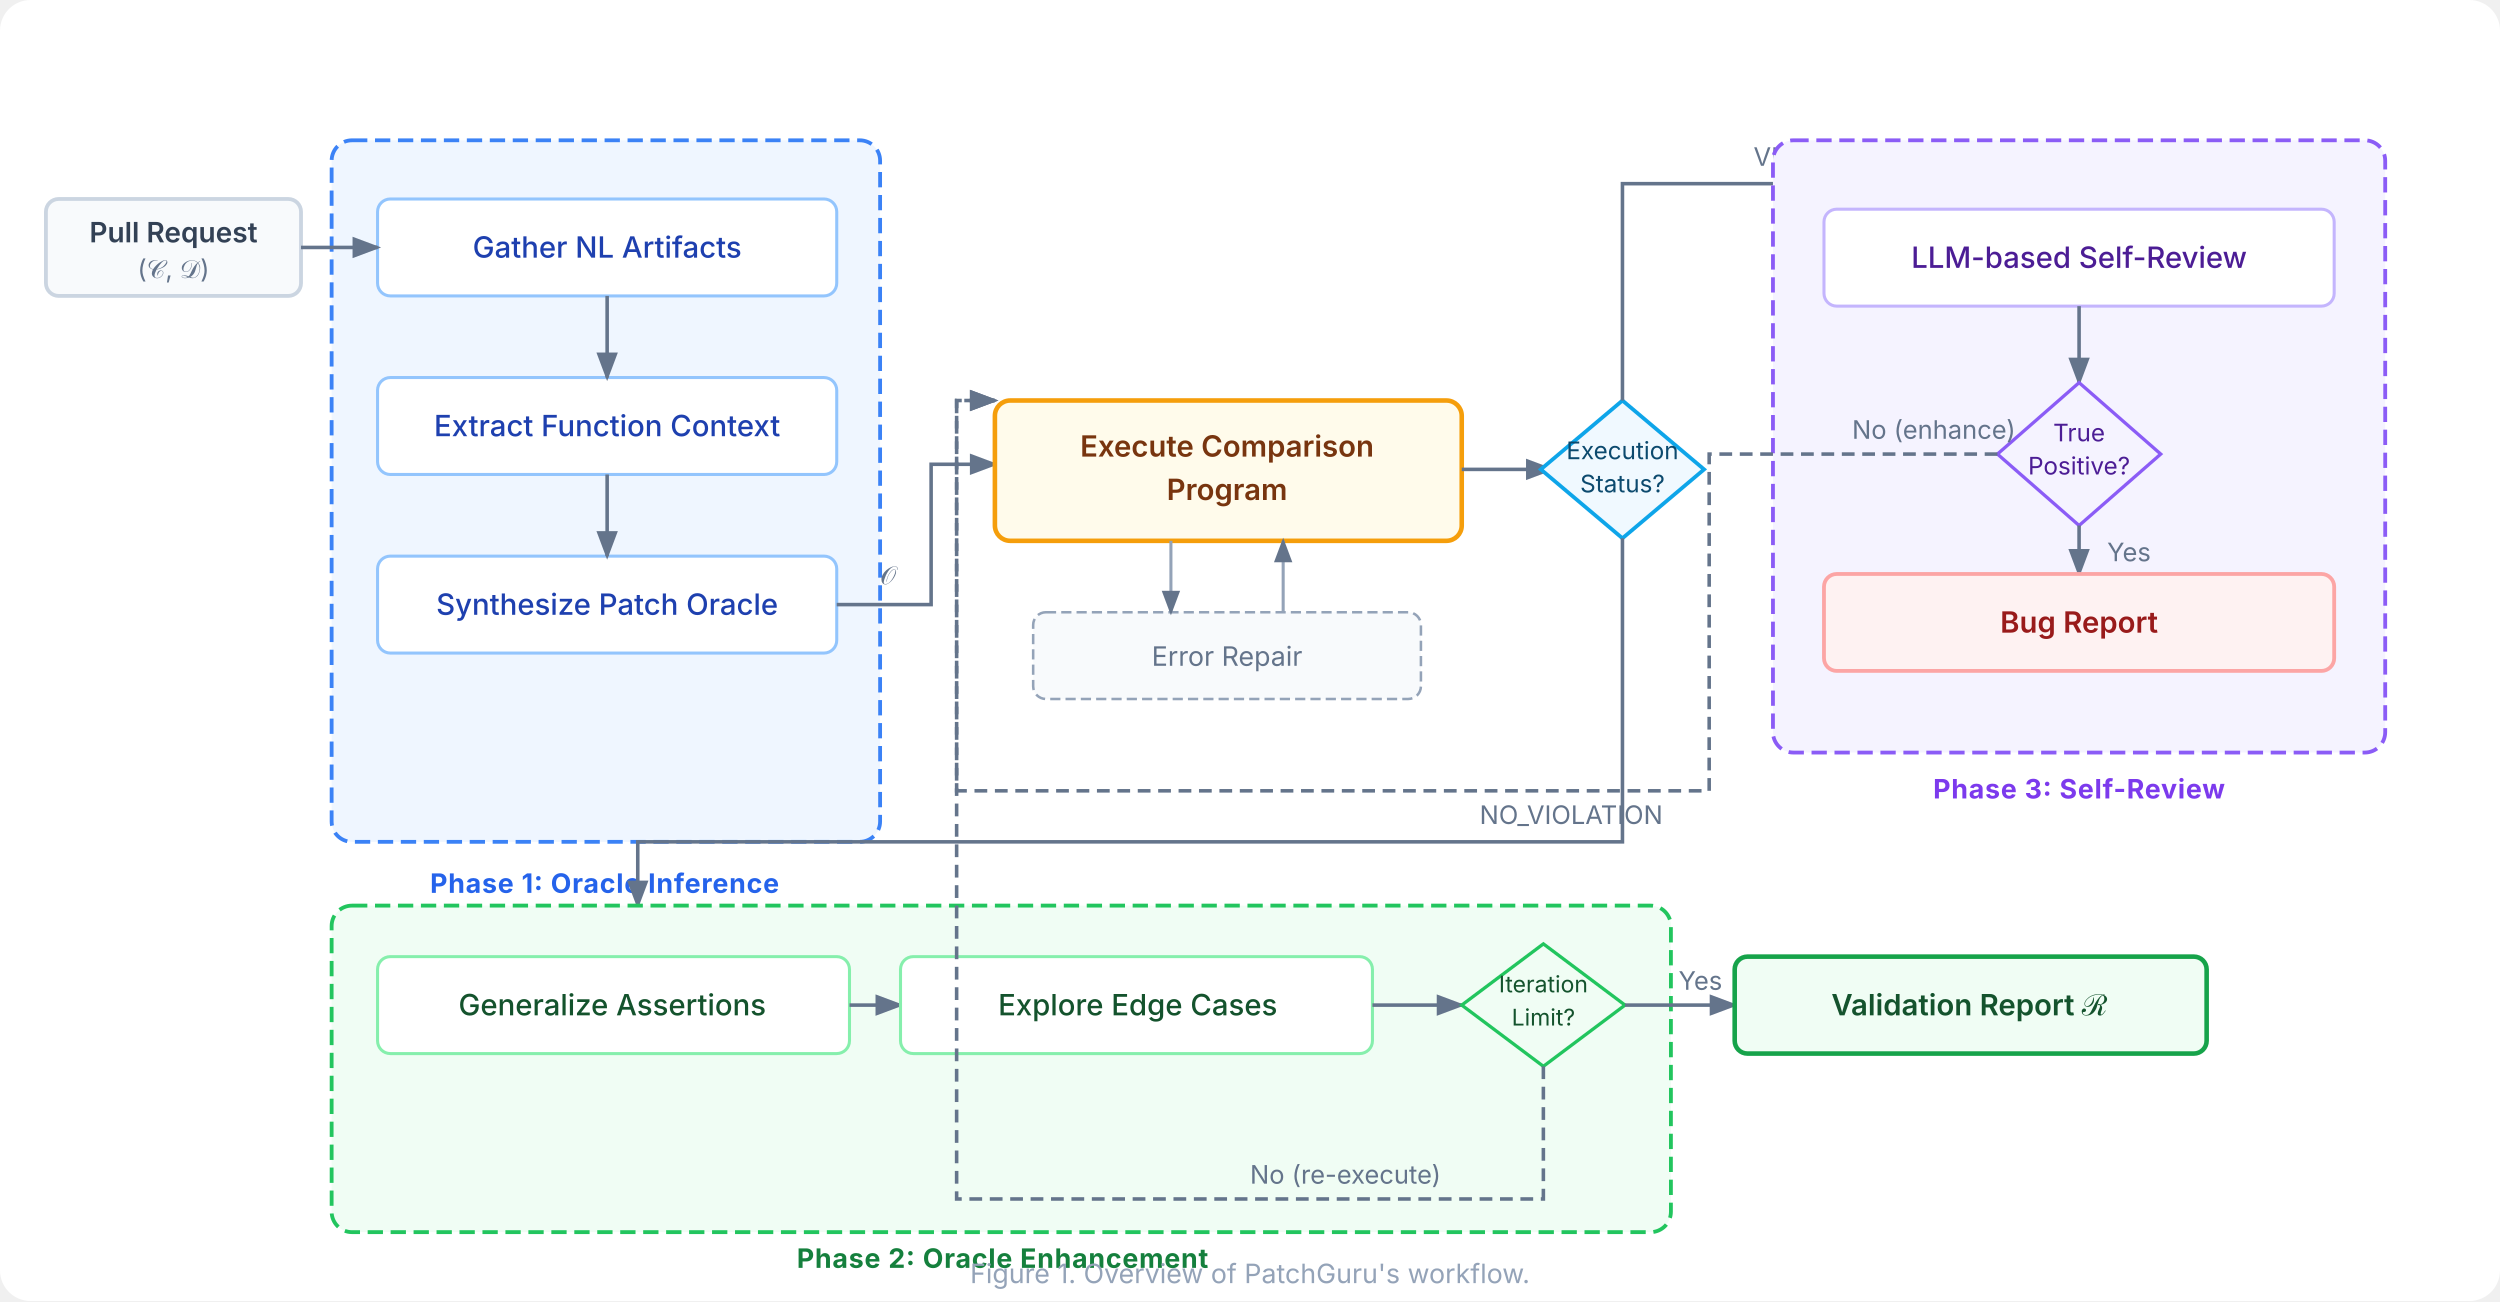
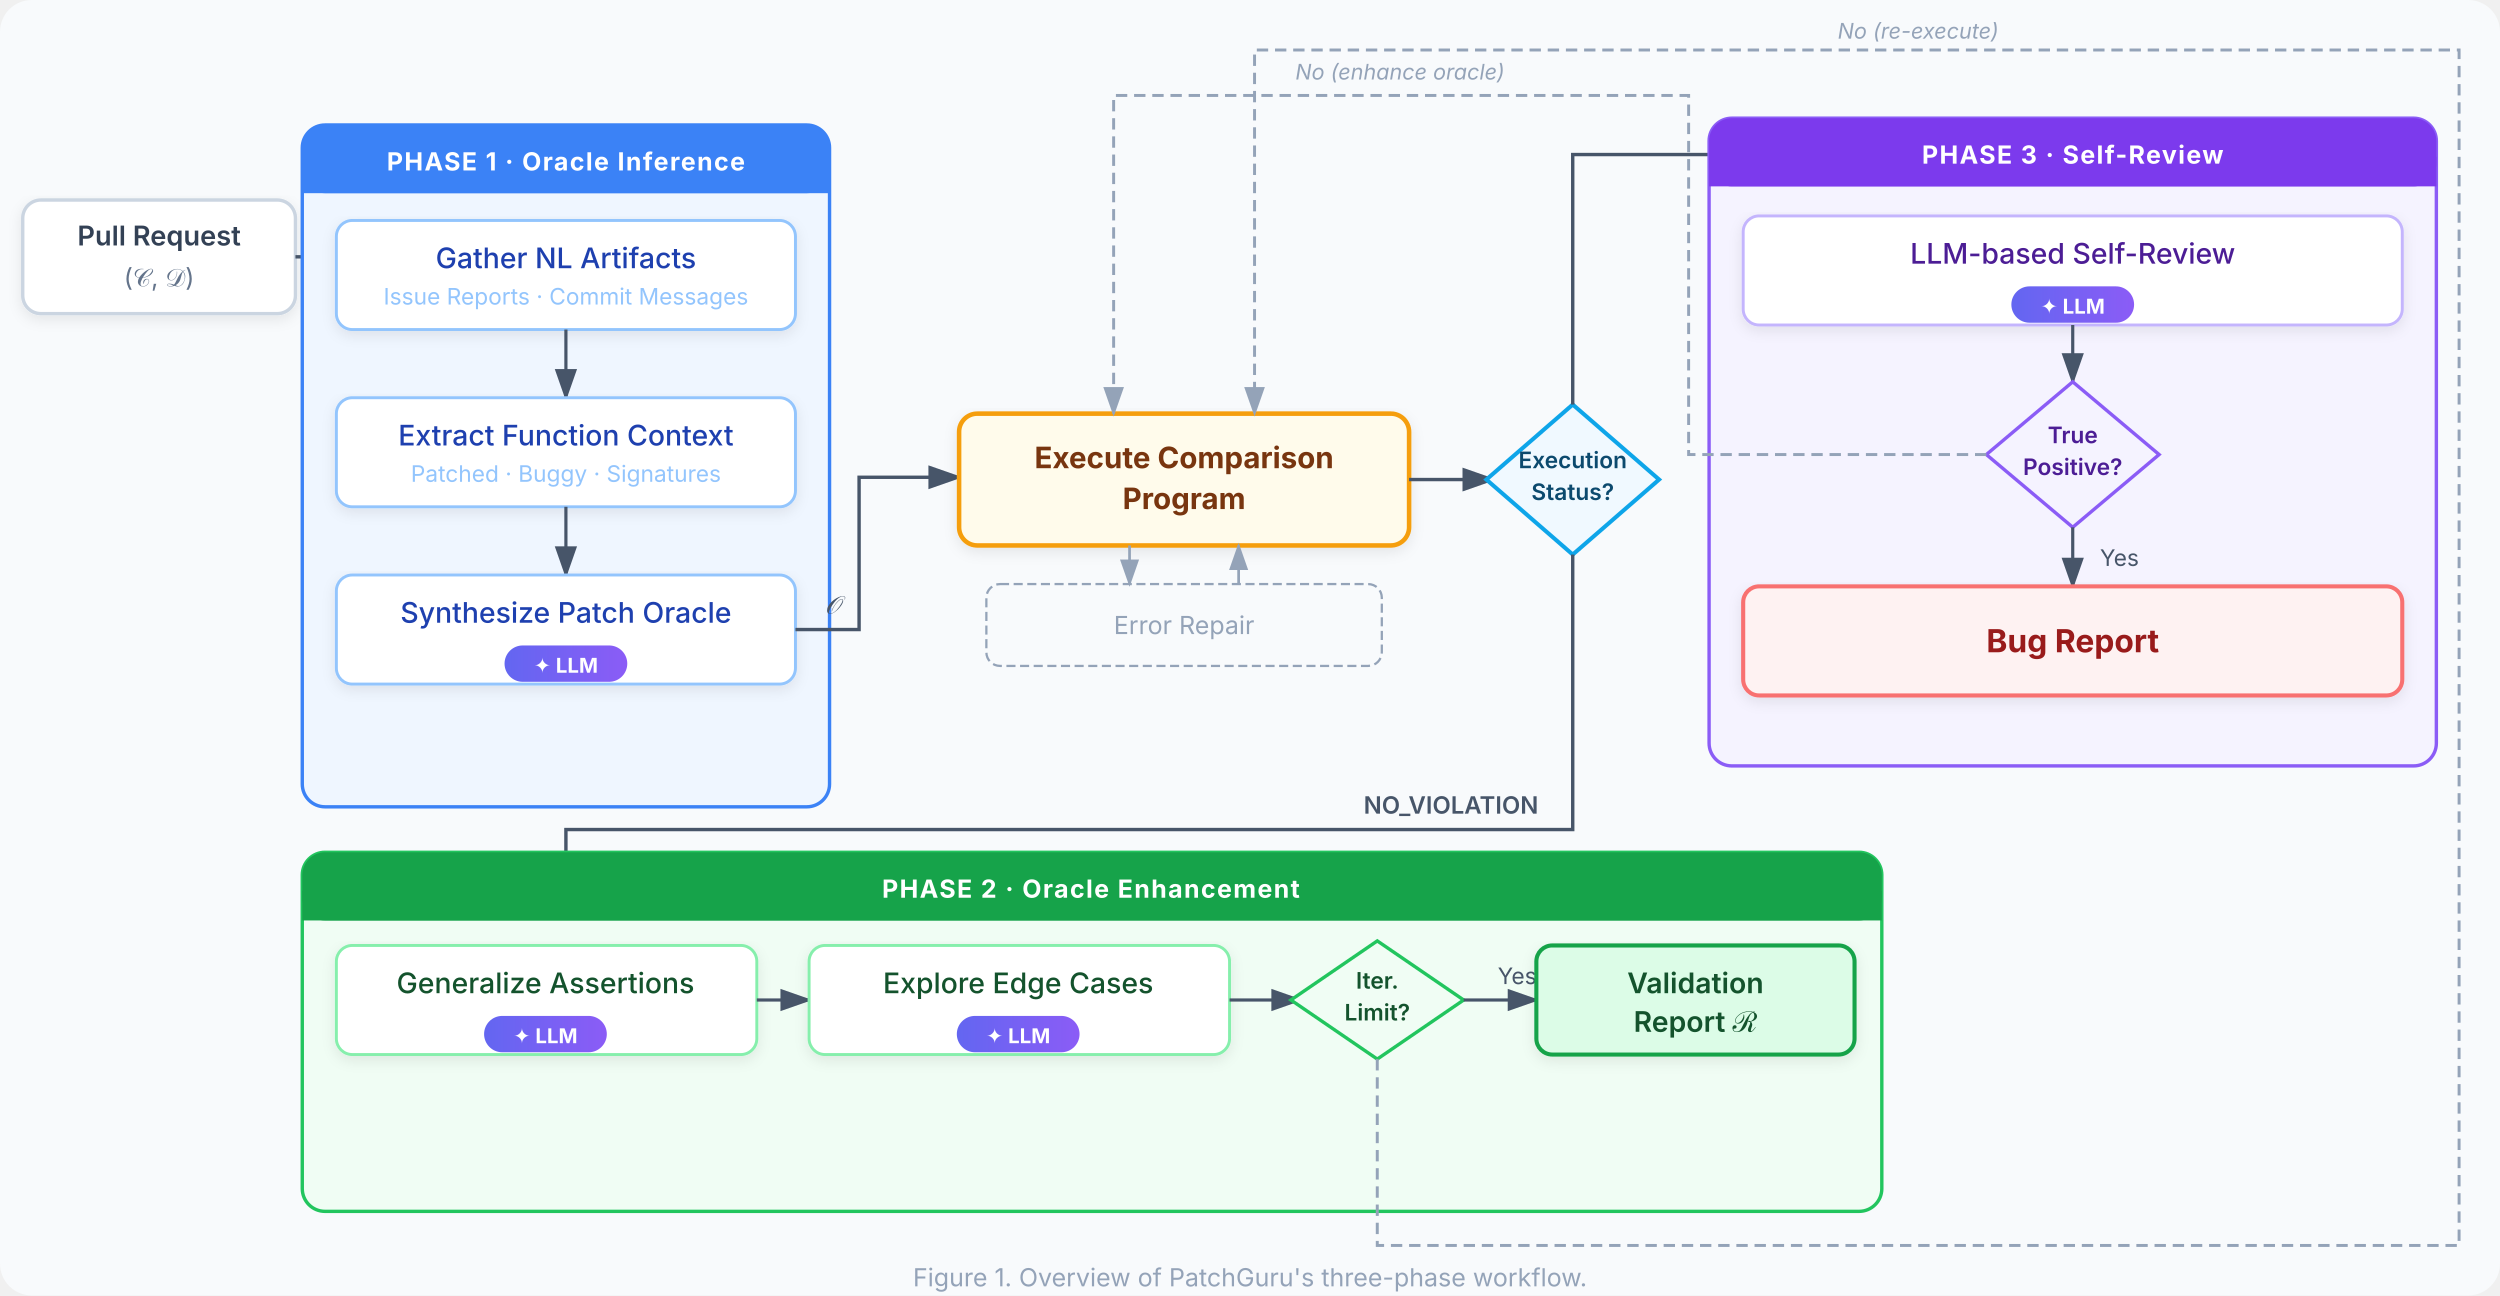
- <svg xmlns="http://www.w3.org/2000/svg" viewBox="0 0 980 510" font-family="ui-sans-serif, system-ui, -apple-system, sans-serif">
+ <svg xmlns="http://www.w3.org/2000/svg" viewBox="0 0 1100 570" font-family="ui-sans-serif, system-ui, -apple-system, sans-serif">
  <defs>
-     <marker id="arr" markerWidth="8" markerHeight="6" refX="7" refY="3" orient="auto">
-       <polygon points="0 0, 8 3, 0 6" fill="#64748b" />
+     <marker id="arr" markerWidth="10" markerHeight="7" refX="9" refY="3.5" orient="auto">
+       <polygon points="0 0, 10 3.5, 0 7" fill="#475569" />
    </marker>
-     <marker id="arr-red" markerWidth="8" markerHeight="6" refX="7" refY="3" orient="auto">
-       <polygon points="0 0, 8 3, 0 6" fill="#ef4444" />
+     <marker id="arr-loop" markerWidth="10" markerHeight="7" refX="9" refY="3.5" orient="auto">
+       <polygon points="0 0, 10 3.5, 0 7" fill="#94a3b8" />
    </marker>
+     <filter id="shadow" x="-8%" y="-8%" width="116%" height="130%">
+       <feDropShadow dx="0" dy="2" stdDeviation="3" flood-color="#00000015" />
+     </filter>
+     <linearGradient id="llm-grad" x1="0%" y1="0%" x2="100%" y2="0%">
+       <stop offset="0%" stop-color="#6366f1" />
+       <stop offset="100%" stop-color="#8b5cf6" />
+     </linearGradient>
  </defs>
-   <rect width="980" height="510" fill="#ffffff" rx="12" />
-   <rect x="130" y="55" width="215" height="275" rx="8" fill="#eff6ff" stroke="#3b82f6" stroke-width="1.5" stroke-dasharray="6 3" />
-   <text x="237" y="350" text-anchor="middle" font-size="10.5" fill="#2563eb" font-weight="700" letter-spacing="0.3">Phase 1: Oracle Inference</text>
-   <rect x="148" y="78" width="180" height="38" rx="5" fill="#ffffff" stroke="#93c5fd" stroke-width="1.2" />
-   <text x="238" y="101" text-anchor="middle" font-size="11.5" fill="#1e40af" font-weight="500">Gather NL Artifacts</text>
-   <rect x="148" y="148" width="180" height="38" rx="5" fill="#ffffff" stroke="#93c5fd" stroke-width="1.2" />
-   <text x="238" y="171" text-anchor="middle" font-size="11.5" fill="#1e40af" font-weight="500">Extract Function Context</text>
-   <rect x="148" y="218" width="180" height="38" rx="5" fill="#ffffff" stroke="#93c5fd" stroke-width="1.2" />
-   <text x="238" y="241" text-anchor="middle" font-size="11.5" fill="#1e40af" font-weight="500">Synthesize Patch Oracle</text>
-   <line x1="238" y1="116" x2="238" y2="148" stroke="#64748b" stroke-width="1.4" marker-end="url(#arr)" />
-   <line x1="238" y1="186" x2="238" y2="218" stroke="#64748b" stroke-width="1.4" marker-end="url(#arr)" />
-   <rect x="18" y="78" width="100" height="38" rx="5" fill="#f8fafc" stroke="#cbd5e1" stroke-width="1.5" />
-   <text x="68" y="95" text-anchor="middle" font-size="11" fill="#334155" font-weight="600">Pull Request</text>
-   <text x="68" y="109" text-anchor="middle" font-size="10" fill="#64748b">(𝒞, 𝒟)</text>
-   <line x1="118" y1="97" x2="148" y2="97" stroke="#64748b" stroke-width="1.4" marker-end="url(#arr)" />
-   <polyline points="328,237 365,237 365,182 390,182" fill="none" stroke="#64748b" stroke-width="1.4" marker-end="url(#arr)" />
-   <text x="345" y="229" font-size="10" fill="#64748b">𝒪</text>
-   <rect x="390" y="157" width="183" height="55" rx="6" fill="#fffbeb" stroke="#f59e0b" stroke-width="1.8" />
-   <text x="481" y="179" text-anchor="middle" font-size="11.5" fill="#78350f" font-weight="600">Execute Comparison</text>
-   <text x="481" y="196" text-anchor="middle" font-size="11.5" fill="#78350f" font-weight="600">Program</text>
-   <rect x="405" y="240" width="152" height="34" rx="5" fill="#f8fafc" stroke="#94a3b8" stroke-width="1" stroke-dasharray="4 2" />
-   <text x="481" y="261" text-anchor="middle" font-size="10.5" fill="#64748b">Error Repair</text>
-   <line x1="459" y1="212" x2="459" y2="240" stroke="#94a3b8" stroke-width="1.2" marker-end="url(#arr)" />
-   <line x1="503" y1="240" x2="503" y2="212" stroke="#94a3b8" stroke-width="1.2" marker-end="url(#arr)" />
-   <line x1="573" y1="184" x2="608" y2="184" stroke="#64748b" stroke-width="1.4" marker-end="url(#arr)" />
-   <polygon points="636,157 668,184 636,211 604,184" fill="#f0f9ff" stroke="#0ea5e9" stroke-width="1.5" />
-   <text x="636" y="180" text-anchor="middle" font-size="9.5" fill="#0c4a6e">Execution</text>
-   <text x="636" y="193" text-anchor="middle" font-size="9.5" fill="#0c4a6e">Status?</text>
-   <polyline points="636,157 636,72 800,72 800,82" fill="none" stroke="#64748b" stroke-width="1.4" marker-end="url(#arr)" />
-   <text x="714" y="65" text-anchor="middle" font-size="10" fill="#64748b">VIOLATION</text>
-   <rect x="695" y="55" width="240" height="240" rx="8" fill="#f5f3ff" stroke="#8b5cf6" stroke-width="1.5" stroke-dasharray="6 3" />
-   <text x="815" y="313" text-anchor="middle" font-size="10.5" fill="#7c3aed" font-weight="700" letter-spacing="0.3">Phase 3: Self-Review</text>
-   <rect x="715" y="82" width="200" height="38" rx="5" fill="#ffffff" stroke="#c4b5fd" stroke-width="1.2" />
-   <text x="815" y="105" text-anchor="middle" font-size="11.5" fill="#4c1d95" font-weight="500">LLM-based Self-Review</text>
-   <line x1="815" y1="120" x2="815" y2="150" stroke="#64748b" stroke-width="1.4" marker-end="url(#arr)" />
-   <polygon points="815,150 847,178 815,206 783,178" fill="#f5f3ff" stroke="#8b5cf6" stroke-width="1.3" />
-   <text x="815" y="173" text-anchor="middle" font-size="9.5" fill="#4c1d95">True</text>
-   <text x="815" y="186" text-anchor="middle" font-size="9.5" fill="#4c1d95">Positive?</text>
-   <line x1="815" y1="206" x2="815" y2="225" stroke="#64748b" stroke-width="1.4" marker-end="url(#arr)" />
-   <text x="826" y="220" font-size="10" fill="#64748b">Yes</text>
-   <rect x="715" y="225" width="200" height="38" rx="5" fill="#fef2f2" stroke="#fca5a5" stroke-width="1.5" />
-   <text x="815" y="248" text-anchor="middle" font-size="11.5" fill="#991b1b" font-weight="600">Bug Report</text>
-   <polyline points="783,178 670,178 670,310 375,310 375,157 390,157" fill="none" stroke="#64748b" stroke-width="1.4" stroke-dasharray="5 3" marker-end="url(#arr)" />
-   <text x="726" y="172" font-size="10" fill="#64748b">No (enhance)</text>
-   <polyline points="636,211 636,330 250,330 250,355" fill="none" stroke="#64748b" stroke-width="1.4" marker-end="url(#arr)" />
-   <text x="580" y="323" font-size="10" fill="#64748b">NO_VIOLATION</text>
-   <rect x="130" y="355" width="525" height="128" rx="8" fill="#f0fdf4" stroke="#22c55e" stroke-width="1.5" stroke-dasharray="6 3" />
-   <text x="393" y="497" text-anchor="middle" font-size="10.5" fill="#15803d" font-weight="700" letter-spacing="0.3">Phase 2: Oracle Enhancement</text>
-   <rect x="148" y="375" width="185" height="38" rx="5" fill="#ffffff" stroke="#86efac" stroke-width="1.2" />
-   <text x="240" y="398" text-anchor="middle" font-size="11.5" fill="#14532d" font-weight="500">Generalize Assertions</text>
-   <line x1="333" y1="394" x2="353" y2="394" stroke="#64748b" stroke-width="1.4" marker-end="url(#arr)" />
-   <rect x="353" y="375" width="185" height="38" rx="5" fill="#ffffff" stroke="#86efac" stroke-width="1.2" />
-   <text x="446" y="398" text-anchor="middle" font-size="11.5" fill="#14532d" font-weight="500">Explore Edge Cases</text>
-   <line x1="538" y1="394" x2="573" y2="394" stroke="#64748b" stroke-width="1.4" marker-end="url(#arr)" />
-   <polygon points="605,370 637,394 605,418 573,394" fill="#f0fdf4" stroke="#22c55e" stroke-width="1.3" />
-   <text x="605" y="389" text-anchor="middle" font-size="9" fill="#14532d">Iteration</text>
-   <text x="605" y="402" text-anchor="middle" font-size="9" fill="#14532d">Limit?</text>
-   <line x1="637" y1="394" x2="680" y2="394" stroke="#64748b" stroke-width="1.4" marker-end="url(#arr)" />
-   <text x="658" y="388" font-size="10" fill="#64748b">Yes</text>
-   <rect x="680" y="375" width="185" height="38" rx="5" fill="#f0fdf4" stroke="#16a34a" stroke-width="1.8" />
-   <text x="772" y="398" text-anchor="middle" font-size="11.5" fill="#14532d" font-weight="600">Validation Report ℛ</text>
-   <polyline points="605,418 605,470 375,470 375,157 390,157" fill="none" stroke="#64748b" stroke-width="1.4" stroke-dasharray="5 3" marker-end="url(#arr)" />
-   <text x="490" y="464" font-size="10" fill="#64748b">No (re-execute)</text>
-   <text x="490" y="503" text-anchor="middle" font-size="10.5" fill="#94a3b8">Figure 1. Overview of PatchGuru's workflow.</text>
+   <rect width="1100" height="570" fill="#f8fafc" rx="14" />
+   <rect x="10" y="88" width="120" height="50" rx="8" fill="white" stroke="#cbd5e1" stroke-width="1.5" filter="url(#shadow)" />
+   <text x="70" y="108" text-anchor="middle" font-size="12" font-weight="600" fill="#334155">Pull Request</text>
+   <text x="70" y="126" text-anchor="middle" font-size="11" fill="#64748b">(𝒞, 𝒟)</text>
+   <line x1="130" y1="113" x2="148" y2="113" stroke="#475569" stroke-width="1.5" marker-end="url(#arr)" />
+   <rect x="133" y="55" width="232" height="300" rx="10" fill="#eff6ff" stroke="#3b82f6" stroke-width="1.5" />
+   <rect x="133" y="55" width="232" height="30" rx="10" fill="#3b82f6" />
+   <rect x="133" y="72" width="232" height="13" fill="#3b82f6" />
+   <text x="249" y="75" text-anchor="middle" font-size="11" font-weight="700" fill="white" letter-spacing="0.6">PHASE 1 · Oracle Inference</text>
+   <rect x="148" y="97" width="202" height="48" rx="7" fill="white" stroke="#93c5fd" stroke-width="1.3" filter="url(#shadow)" />
+   <text x="249" y="118" text-anchor="middle" font-size="12.5" font-weight="500" fill="#1e40af">Gather NL Artifacts</text>
+   <text x="249" y="134" text-anchor="middle" font-size="10" fill="#93c5fd">Issue Reports · Commit Messages</text>
+   <line x1="249" y1="145" x2="249" y2="175" stroke="#475569" stroke-width="1.4" marker-end="url(#arr)" />
+   <rect x="148" y="175" width="202" height="48" rx="7" fill="white" stroke="#93c5fd" stroke-width="1.3" filter="url(#shadow)" />
+   <text x="249" y="196" text-anchor="middle" font-size="12.5" font-weight="500" fill="#1e40af">Extract Function Context</text>
+   <text x="249" y="212" text-anchor="middle" font-size="10" fill="#93c5fd">Patched · Buggy · Signatures</text>
+   <line x1="249" y1="223" x2="249" y2="253" stroke="#475569" stroke-width="1.4" marker-end="url(#arr)" />
+   <rect x="148" y="253" width="202" height="48" rx="7" fill="white" stroke="#93c5fd" stroke-width="1.3" filter="url(#shadow)" />
+   <text x="249" y="274" text-anchor="middle" font-size="12.5" font-weight="500" fill="#1e40af">Synthesize Patch Oracle</text>
+   <rect x="222" y="284" width="54" height="16" rx="8" fill="url(#llm-grad)" />
+   <text x="249" y="296" text-anchor="middle" font-size="9" font-weight="700" fill="white">✦ LLM</text>
+   <polyline points="350,277 378,277 378,210 422,210" fill="none" stroke="#475569" stroke-width="1.5" marker-end="url(#arr)" />
+   <text x="363" y="270" font-size="11" fill="#475569" font-style="italic">𝒪</text>
+   <rect x="422" y="182" width="198" height="58" rx="8" fill="#fffbeb" stroke="#f59e0b" stroke-width="2" filter="url(#shadow)" />
+   <text x="521" y="206" text-anchor="middle" font-size="13" font-weight="700" fill="#78350f">Execute Comparison</text>
+   <text x="521" y="224" text-anchor="middle" font-size="13" font-weight="700" fill="#78350f">Program</text>
+   <rect x="434" y="257" width="174" height="36" rx="6" fill="#f8fafc" stroke="#94a3b8" stroke-width="1" stroke-dasharray="4 2" />
+   <text x="521" y="279" text-anchor="middle" font-size="11" fill="#94a3b8">Error Repair</text>
+   <line x1="497" y1="240" x2="497" y2="257" stroke="#94a3b8" stroke-width="1.2" marker-end="url(#arr-loop)" />
+   <line x1="545" y1="257" x2="545" y2="240" stroke="#94a3b8" stroke-width="1.2" marker-end="url(#arr-loop)" />
+   <line x1="620" y1="211" x2="657" y2="211" stroke="#475569" stroke-width="1.5" marker-end="url(#arr)" />
+   <polygon points="692,178 730,211 692,244 654,211" fill="#f0f9ff" stroke="#0ea5e9" stroke-width="1.8" />
+   <text x="692" y="206" text-anchor="middle" font-size="10" font-weight="600" fill="#0c4a6e">Execution</text>
+   <text x="692" y="220" text-anchor="middle" font-size="10" font-weight="600" fill="#0c4a6e">Status?</text>
+   <polyline points="692,178 692,68 912,68 912,95" fill="none" stroke="#475569" stroke-width="1.5" marker-end="url(#arr)" />
+   <text x="800" y="62" text-anchor="middle" font-size="10.5" font-weight="600" fill="#475569">VIOLATION</text>
+   <rect x="752" y="52" width="320" height="285" rx="10" fill="#f5f3ff" stroke="#8b5cf6" stroke-width="1.5" />
+   <rect x="752" y="52" width="320" height="30" rx="10" fill="#7c3aed" />
+   <rect x="752" y="69" width="320" height="13" fill="#7c3aed" />
+   <text x="912" y="72" text-anchor="middle" font-size="11" font-weight="700" fill="white" letter-spacing="0.6">PHASE 3 · Self-Review</text>
+   <rect x="767" y="95" width="290" height="48" rx="7" fill="white" stroke="#c4b5fd" stroke-width="1.3" filter="url(#shadow)" />
+   <text x="912" y="116" text-anchor="middle" font-size="12.5" font-weight="500" fill="#4c1d95">LLM-based Self-Review</text>
+   <rect x="885" y="126" width="54" height="16" rx="8" fill="url(#llm-grad)" />
+   <text x="912" y="138" text-anchor="middle" font-size="9" font-weight="700" fill="white">✦ LLM</text>
+   <line x1="912" y1="143" x2="912" y2="168" stroke="#475569" stroke-width="1.4" marker-end="url(#arr)" />
+   <polygon points="912,168 950,200 912,232 874,200" fill="#f5f3ff" stroke="#8b5cf6" stroke-width="1.5" />
+   <text x="912" y="195" text-anchor="middle" font-size="10" font-weight="600" fill="#4c1d95">True</text>
+   <text x="912" y="209" text-anchor="middle" font-size="10" font-weight="600" fill="#4c1d95">Positive?</text>
+   <line x1="912" y1="232" x2="912" y2="258" stroke="#475569" stroke-width="1.4" marker-end="url(#arr)" />
+   <text x="924" y="249" font-size="10" fill="#475569">Yes</text>
+   <rect x="767" y="258" width="290" height="48" rx="7" fill="#fef2f2" stroke="#f87171" stroke-width="1.8" filter="url(#shadow)" />
+   <text x="912" y="287" text-anchor="middle" font-size="14" font-weight="700" fill="#991b1b">Bug Report</text>
+   <polyline points="874,200 743,200 743,42 490,42 490,182" fill="none" stroke="#94a3b8" stroke-width="1.3" stroke-dasharray="5 3" marker-end="url(#arr-loop)" />
+   <text x="616" y="35" text-anchor="middle" font-size="9.5" fill="#94a3b8" font-style="italic">No (enhance oracle)</text>
+   <polyline points="692,244 692,365 249,365 249,390" fill="none" stroke="#475569" stroke-width="1.5" marker-end="url(#arr)" />
+   <text x="600" y="358" font-size="10.5" font-weight="600" fill="#475569">NO_VIOLATION</text>
+   <rect x="133" y="375" width="695" height="158" rx="10" fill="#f0fdf4" stroke="#22c55e" stroke-width="1.5" />
+   <rect x="133" y="375" width="695" height="30" rx="10" fill="#16a34a" />
+   <rect x="133" y="392" width="695" height="13" fill="#16a34a" />
+   <text x="480" y="395" text-anchor="middle" font-size="11" font-weight="700" fill="white" letter-spacing="0.6">PHASE 2 · Oracle Enhancement</text>
+   <rect x="148" y="416" width="185" height="48" rx="7" fill="white" stroke="#86efac" stroke-width="1.3" filter="url(#shadow)" />
+   <text x="240" y="437" text-anchor="middle" font-size="12.5" font-weight="500" fill="#14532d">Generalize Assertions</text>
+   <rect x="213" y="447" width="54" height="16" rx="8" fill="url(#llm-grad)" />
+   <text x="240" y="459" text-anchor="middle" font-size="9" font-weight="700" fill="white">✦ LLM</text>
+   <line x1="333" y1="440" x2="356" y2="440" stroke="#475569" stroke-width="1.4" marker-end="url(#arr)" />
+   <rect x="356" y="416" width="185" height="48" rx="7" fill="white" stroke="#86efac" stroke-width="1.3" filter="url(#shadow)" />
+   <text x="448" y="437" text-anchor="middle" font-size="12.5" font-weight="500" fill="#14532d">Explore Edge Cases</text>
+   <rect x="421" y="447" width="54" height="16" rx="8" fill="url(#llm-grad)" />
+   <text x="448" y="459" text-anchor="middle" font-size="9" font-weight="700" fill="white">✦ LLM</text>
+   <line x1="541" y1="440" x2="572" y2="440" stroke="#475569" stroke-width="1.4" marker-end="url(#arr)" />
+   <polygon points="606,414 644,440 606,466 568,440" fill="#f0fdf4" stroke="#22c55e" stroke-width="1.5" />
+   <text x="606" y="435" text-anchor="middle" font-size="10" font-weight="600" fill="#14532d">Iter.</text>
+   <text x="606" y="449" text-anchor="middle" font-size="10" font-weight="600" fill="#14532d">Limit?</text>
+   <line x1="644" y1="440" x2="676" y2="440" stroke="#475569" stroke-width="1.4" marker-end="url(#arr)" />
+   <text x="659" y="433" font-size="10" fill="#475569">Yes</text>
+   <rect x="676" y="416" width="140" height="48" rx="7" fill="#dcfce7" stroke="#16a34a" stroke-width="1.8" filter="url(#shadow)" />
+   <text x="746" y="437" text-anchor="middle" font-size="12.5" font-weight="600" fill="#14532d">Validation</text>
+   <text x="746" y="454" text-anchor="middle" font-size="12.5" font-weight="600" fill="#14532d">Report ℛ</text>
+   <polyline points="606,466 606,548 1082,548 1082,22 552,22 552,182" fill="none" stroke="#94a3b8" stroke-width="1.3" stroke-dasharray="5 3" marker-end="url(#arr-loop)" />
+   <text x="844" y="17" text-anchor="middle" font-size="9.5" fill="#94a3b8" font-style="italic">No (re-execute)</text>
+   <text x="550" y="566" text-anchor="middle" font-size="11" fill="#94a3b8">Figure 1. Overview of PatchGuru's three-phase workflow.</text>
</svg>
